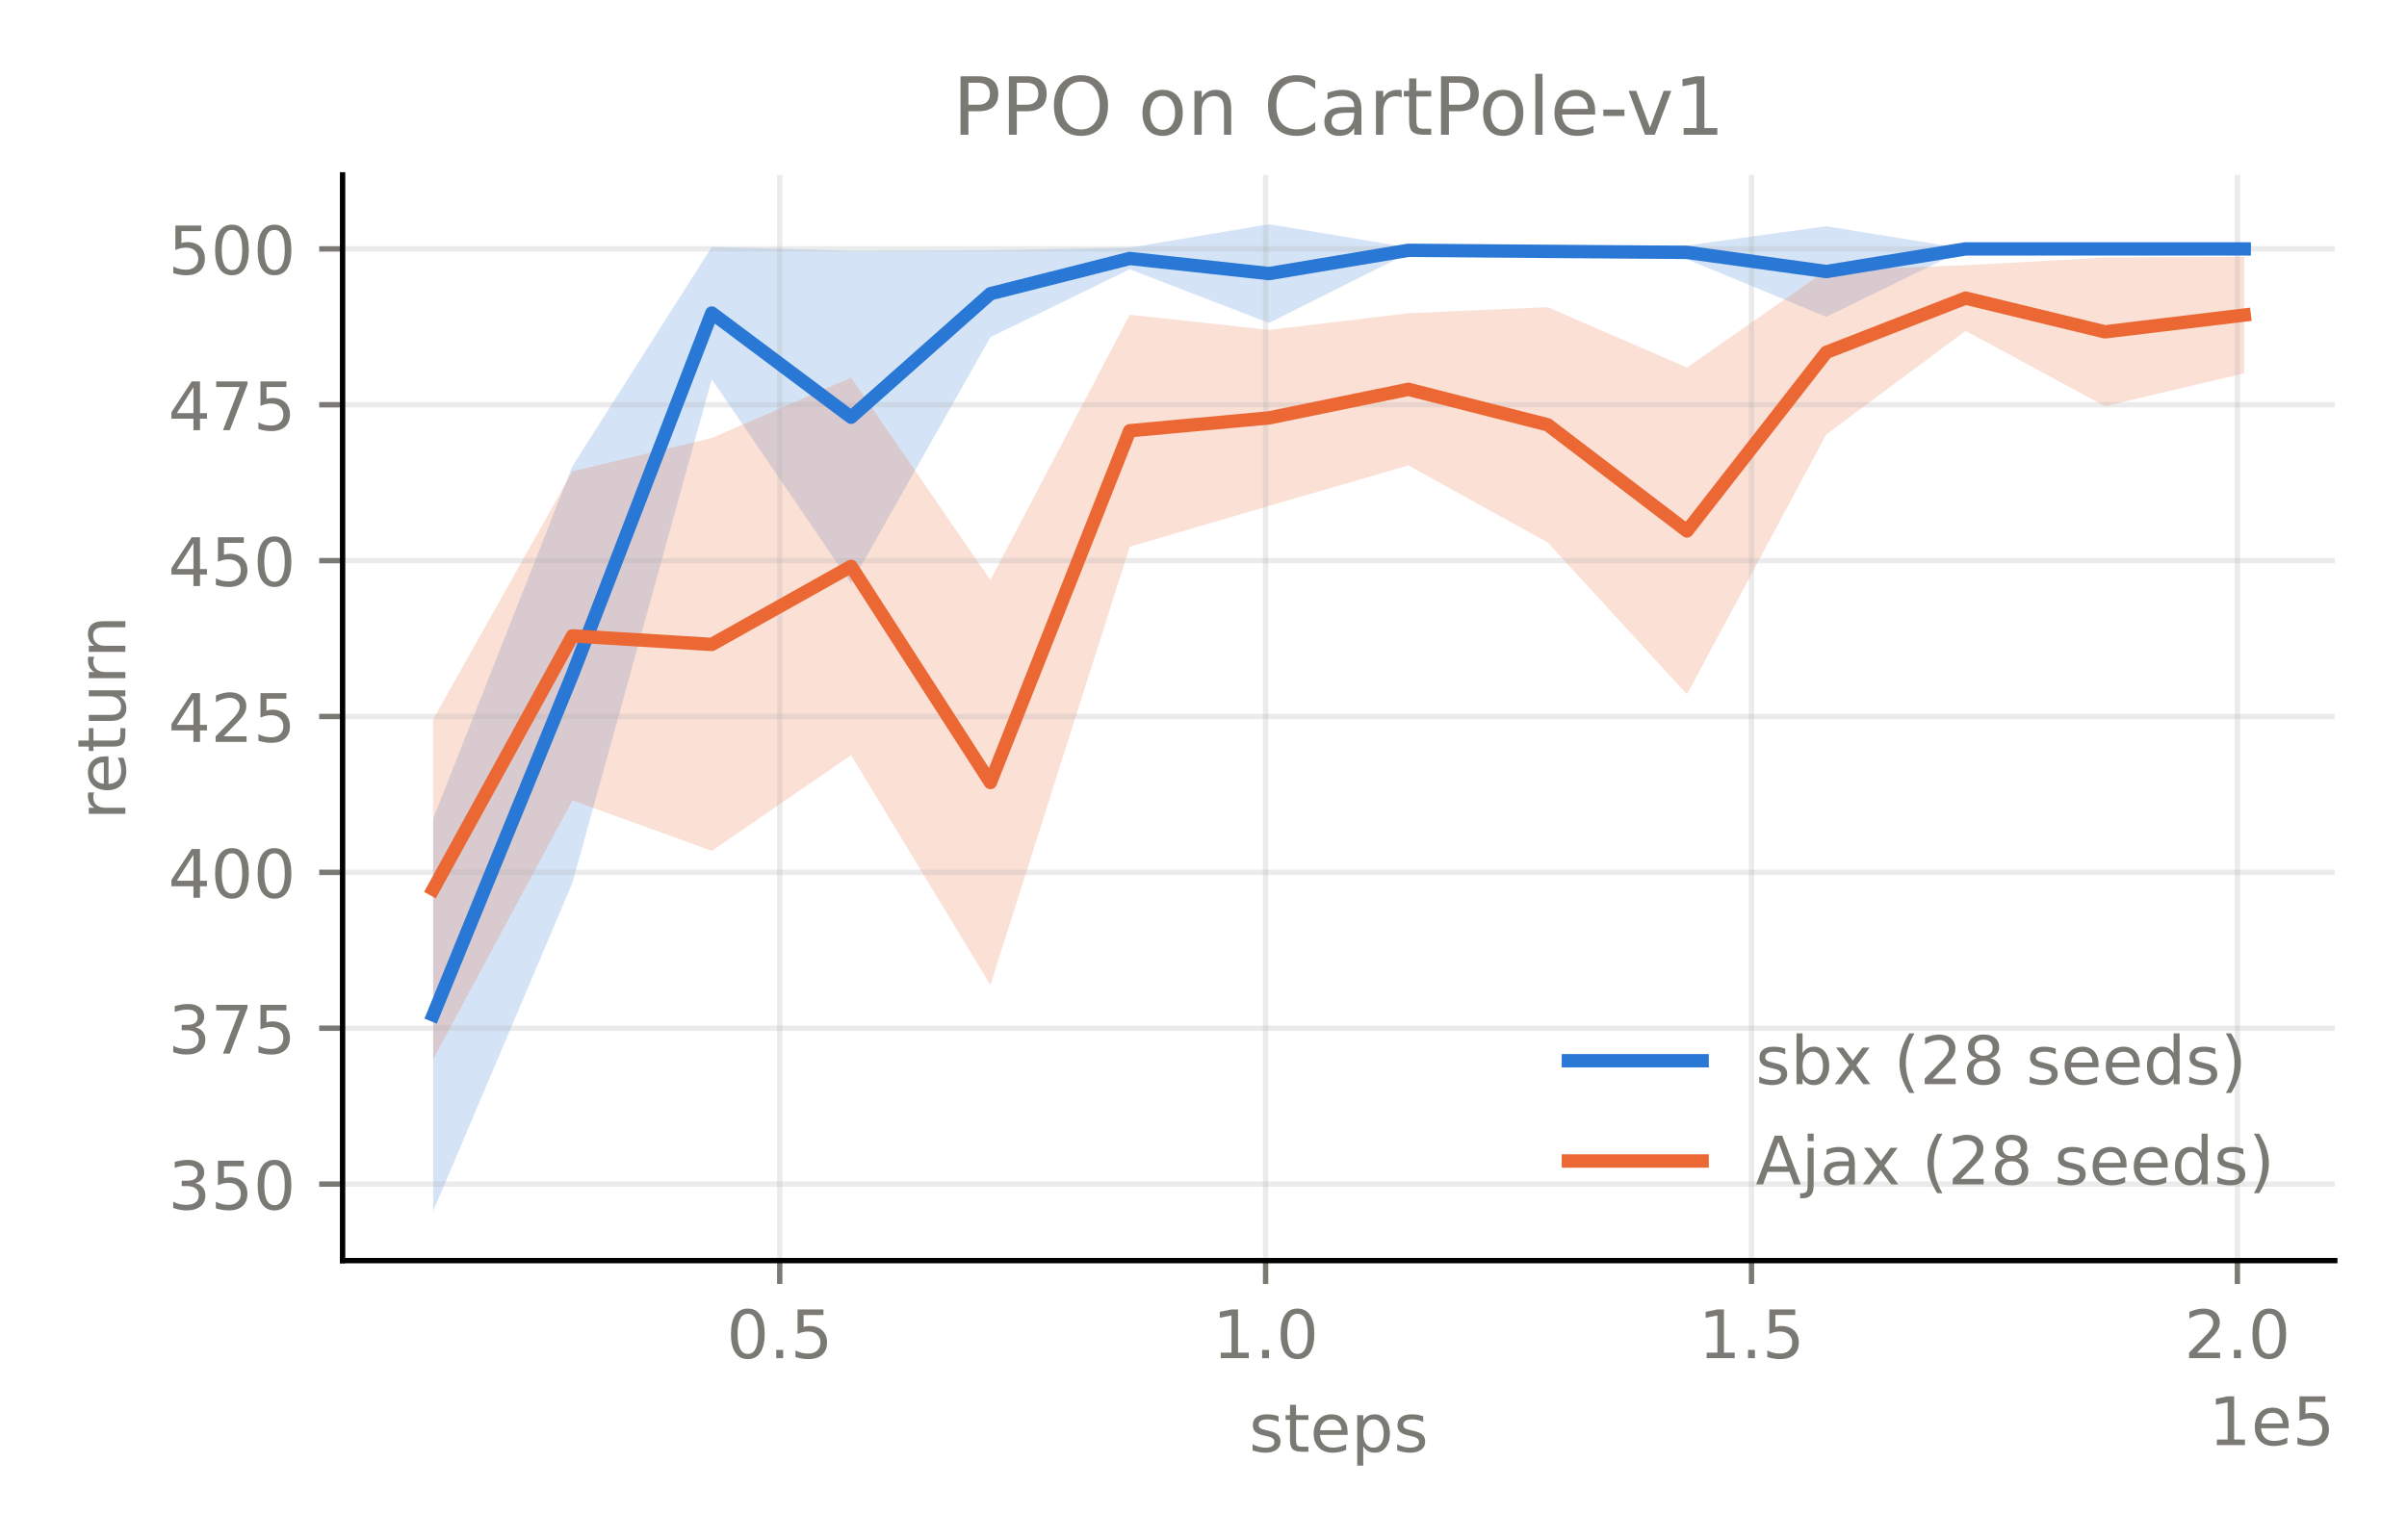
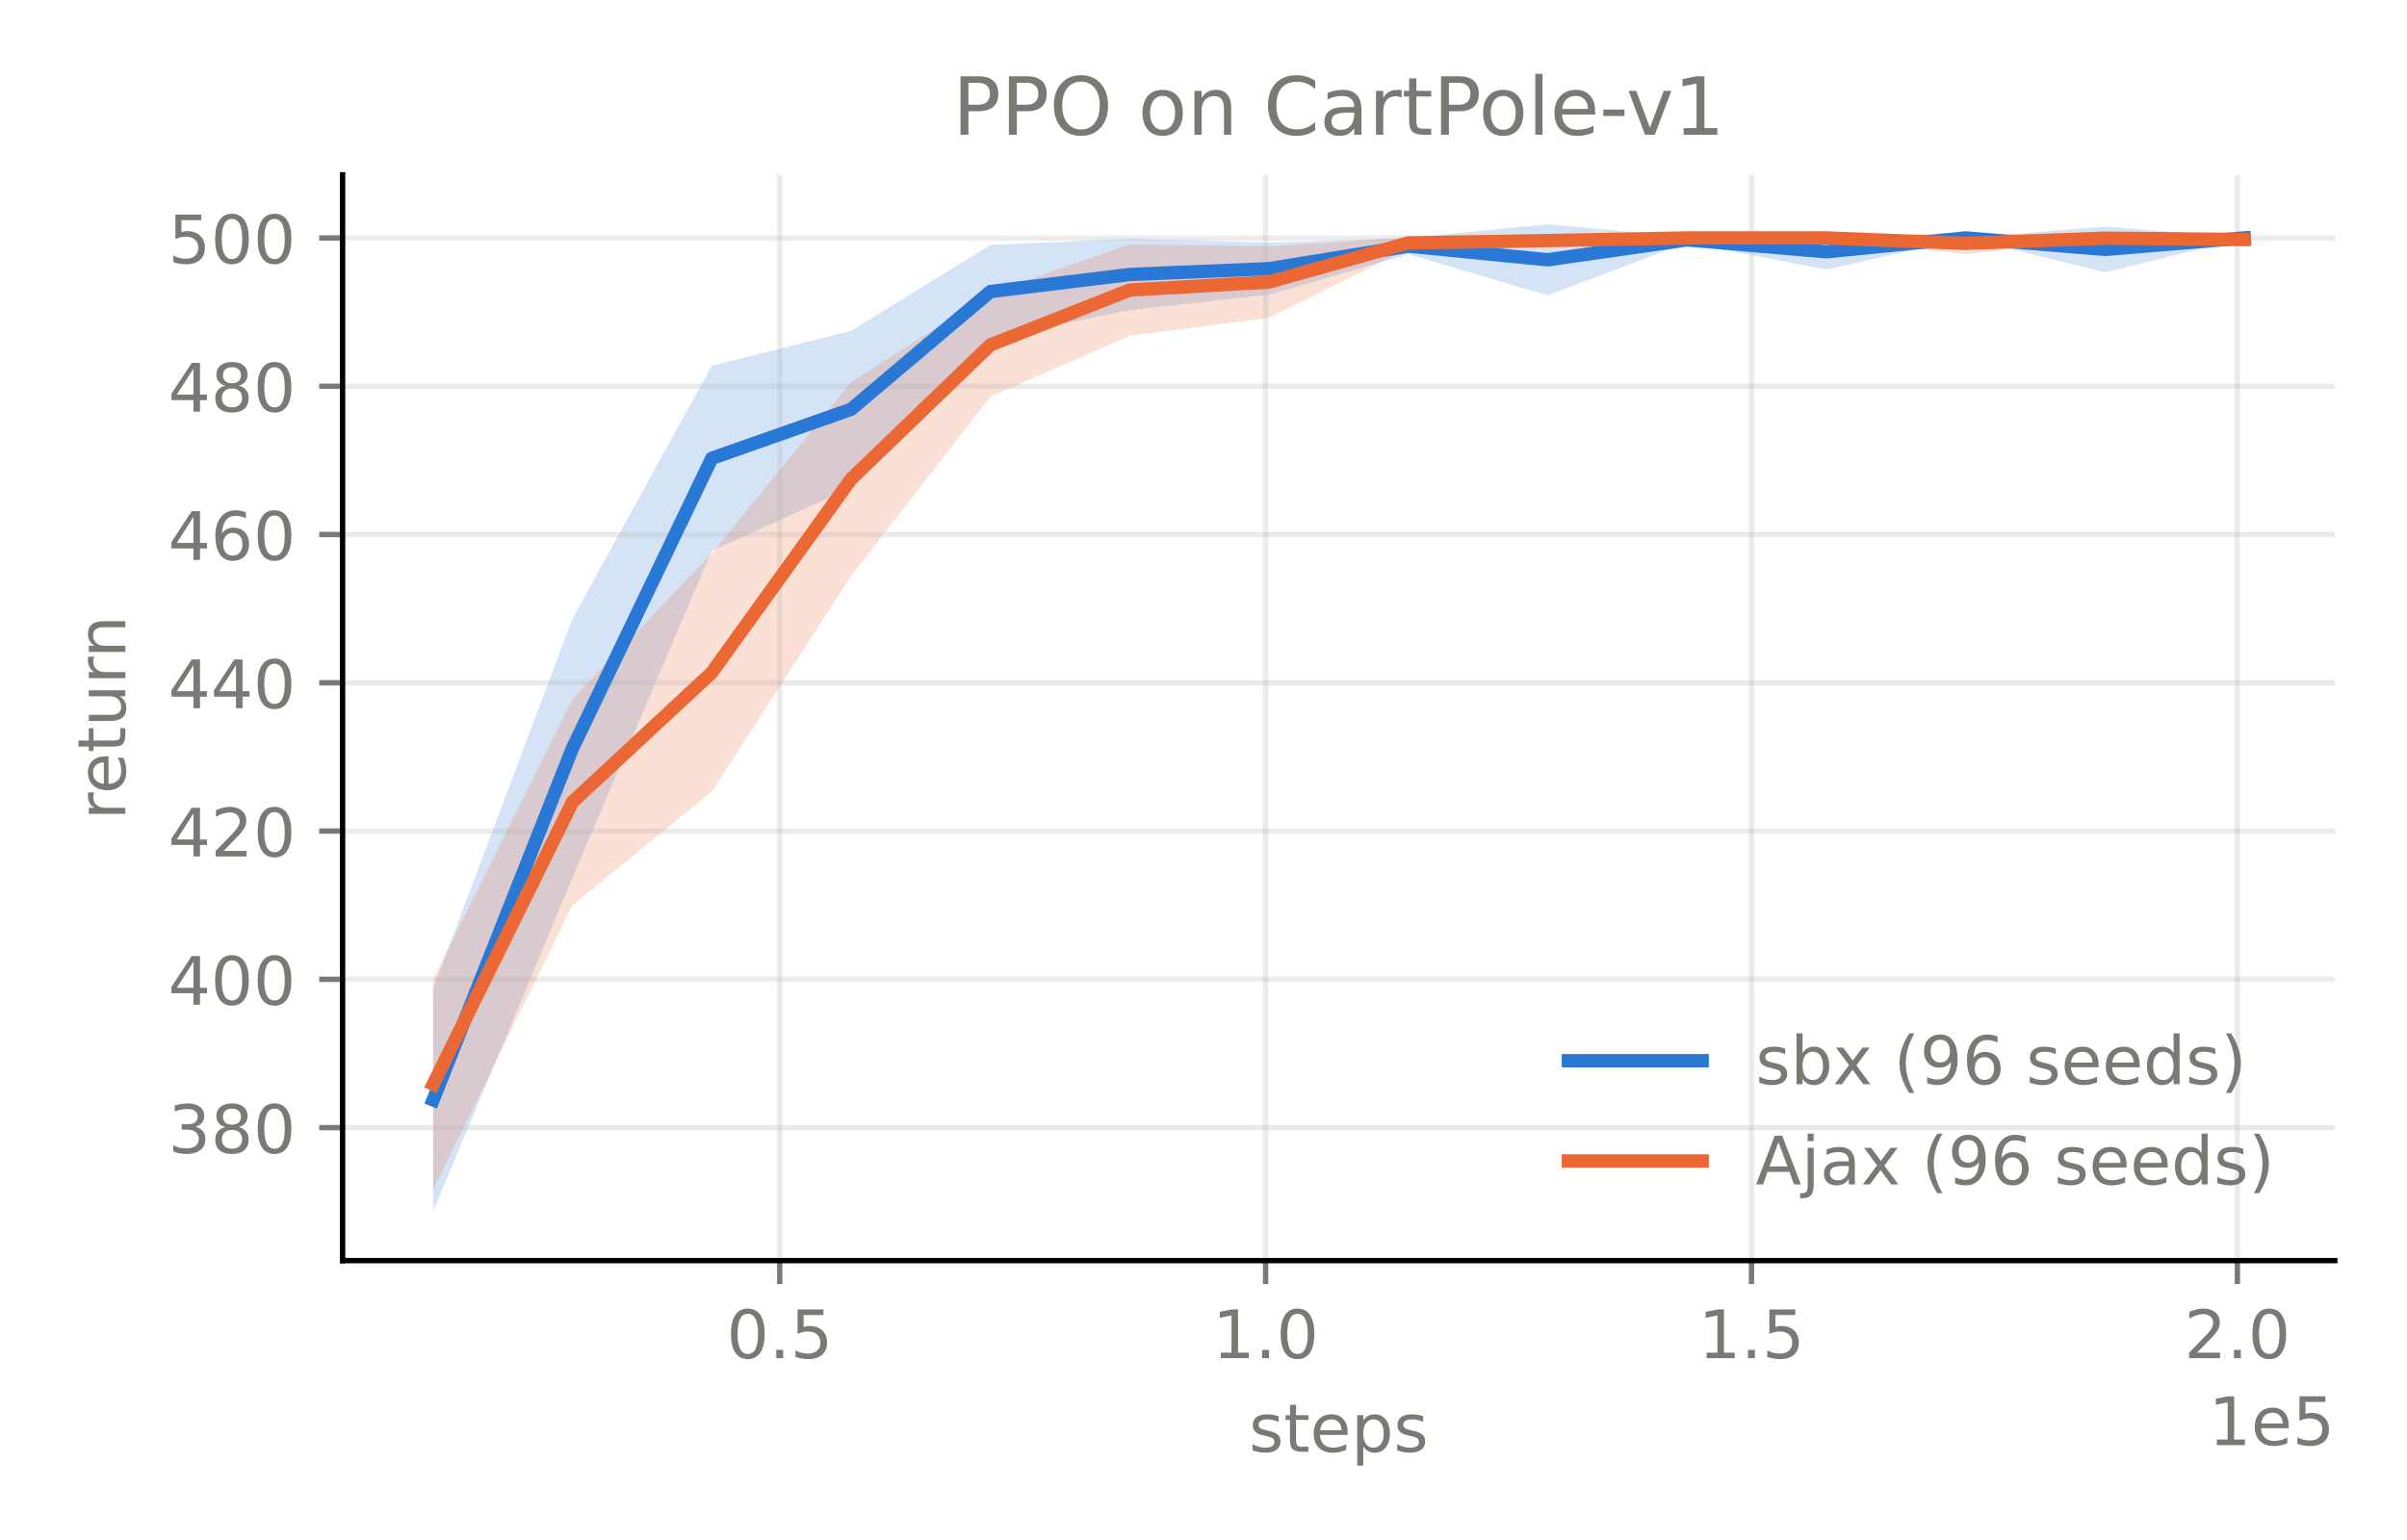
<svg xmlns="http://www.w3.org/2000/svg" xmlns:xlink="http://www.w3.org/1999/xlink" width="360pt" height="230.4pt" viewBox="0 0 360 230.4" version="1.1">
  <defs>
    <style type="text/css">*{stroke-linejoin: round; stroke-linecap: butt}</style>
  </defs>
  <g id="figure_1">
    <g id="patch_1">
      <path d="M 0 230.4  L 360 230.4  L 360 0  L 0 0  L 0 230.4  z " style="fill: none" />
    </g>
    <g id="axes_1">
      <g id="patch_2">
        <path d="M 51.24 188.6  L 349.2 188.6  L 349.2 26.16  L 51.24 26.16  L 51.24 188.6  z " style="fill: none" />
      </g>
      <g id="FillBetweenPolyCollection_1">
        <defs>
-           <path id="m92ab644b27" d="M 64.784 -107.925  L 64.784 -49.184  L 85.62 -98.333  L 106.456 -173.672  L 127.293 -143.083  L 148.129 -179.961  L 168.965 -190.108  L 189.802 -182.079  L 210.638 -192.532  L 231.475 -192.053  L 252.311 -191.613  L 273.147 -182.998  L 293.984 -193.162  L 314.82 -193.162  L 335.656 -193.162  L 335.656 -193.162  L 335.656 -193.162  L 314.82 -193.162  L 293.984 -193.162  L 273.147 -196.55  L 252.311 -193.678  L 231.475 -193.532  L 210.638 -193.372  L 189.802 -196.856  L 168.965 -193.351  L 148.129 -192.959  L 127.293 -192.88  L 106.456 -193.464  L 85.62 -160.658  L 64.784 -107.925  z " />
+           <path id="m3fef22c91c" d="M 64.784 -82.517  L 64.784 -49.184  L 85.62 -99.086  L 106.456 -147.983  L 127.293 -157.431  L 148.129 -179.814  L 168.965 -183.992  L 189.802 -186.305  L 210.638 -192.374  L 231.475 -186.212  L 252.311 -194.096  L 273.147 -190.067  L 293.984 -194.801  L 314.82 -189.657  L 335.656 -194.801  L 335.656 -194.801  L 335.656 -194.801  L 314.82 -196.515  L 293.984 -194.801  L 273.147 -195.395  L 252.311 -194.93  L 231.475 -196.856  L 210.638 -194.787  L 189.802 -194.104  L 168.965 -194.679  L 148.129 -193.754  L 127.293 -180.899  L 106.456 -175.683  L 85.62 -137.817  L 64.784 -82.517  z " />
        </defs>
-         <g clip-path="url(#p4221f0d4b2)">
-           <use xlink:href="#m92ab644b27" x="0" y="230.4" style="fill: #2a78d6; fill-opacity: 0.2" />
+         <g clip-path="url(#pe94b74319a)">
+           <use xlink:href="#m3fef22c91c" x="0" y="230.4" style="fill: #2a78d6; fill-opacity: 0.2" />
        </g>
      </g>
      <g id="FillBetweenPolyCollection_2">
        <defs>
-           <path id="m1dd180cece" d="M 64.784 -122.774  L 64.784 -71.931  L 85.62 -110.65  L 106.456 -103.104  L 127.293 -117.423  L 148.129 -83.041  L 168.965 -148.6  L 189.802 -154.715  L 210.638 -160.766  L 231.475 -149.249  L 252.311 -126.512  L 273.147 -165.415  L 293.984 -180.893  L 314.82 -169.633  L 335.656 -174.545  L 335.656 -191.984  L 335.656 -191.984  L 314.82 -191.874  L 293.984 -190.713  L 273.147 -189.955  L 252.311 -175.411  L 231.475 -184.448  L 210.638 -183.538  L 189.802 -181.041  L 168.965 -183.319  L 148.129 -143.617  L 127.293 -173.907  L 106.456 -164.868  L 85.62 -159.887  L 64.784 -122.774  z " />
+           <path id="m2185732dcc" d="M 64.784 -83.921  L 64.784 -52.445  L 85.62 -94.965  L 106.456 -111.978  L 127.293 -144.222  L 148.129 -171.056  L 168.965 -180.177  L 189.802 -182.837  L 210.638 -193.228  L 231.475 -193.829  L 252.311 -194.801  L 273.147 -194.801  L 293.984 -192.364  L 314.82 -194.7  L 335.656 -194.062  L 335.656 -195.047  L 335.656 -195.047  L 314.82 -194.834  L 293.984 -195.613  L 273.147 -194.801  L 252.311 -194.801  L 231.475 -194.98  L 210.638 -194.885  L 189.802 -193.565  L 168.965 -193.837  L 148.129 -186.547  L 127.293 -173.226  L 106.456 -147.573  L 85.62 -125.849  L 64.784 -83.921  z " />
        </defs>
-         <g clip-path="url(#p4221f0d4b2)">
-           <use xlink:href="#m1dd180cece" x="0" y="230.4" style="fill: #eb6834; fill-opacity: 0.2" />
+         <g clip-path="url(#pe94b74319a)">
+           <use xlink:href="#m2185732dcc" x="0" y="230.4" style="fill: #eb6834; fill-opacity: 0.2" />
        </g>
      </g>
      <g id="matplotlib.axis_1">
        <g id="xtick_1">
          <g id="line2d_1">
-             <path d="M 116.619 188.6  L 116.619 26.16  " clip-path="url(#p4221f0d4b2)" style="fill: none; stroke: #b0b0b0; stroke-opacity: 0.25; stroke-width: 0.8; stroke-linecap: square" />
+             <path d="M 116.619 188.6  L 116.619 26.16  " clip-path="url(#pe94b74319a)" style="fill: none; stroke: #b0b0b0; stroke-opacity: 0.25; stroke-width: 0.8; stroke-linecap: square" />
          </g>
          <g id="line2d_2">
            <defs>
-               <path id="m21d2a74773" d="M 0 0  L 0 3.5  " style="stroke: #7a7974; stroke-width: 0.8" />
-             </defs>
-             <g>
-               <use xlink:href="#m21d2a74773" x="116.619" y="188.6" style="fill: #7a7974; stroke: #7a7974; stroke-width: 0.8" />
+               <path id="mf7047e0e1f" d="M 0 0  L 0 3.5  " style="stroke: #7a7974; stroke-width: 0.8" />
+             </defs>
+             <g>
+               <use xlink:href="#mf7047e0e1f" x="116.619" y="188.6" style="fill: #7a7974; stroke: #7a7974; stroke-width: 0.8" />
            </g>
          </g>
          <g id="text_1">
            <g style="fill: #7a7974" transform="translate(108.6672 203.1977) scale(0.1 -0.1)">
              <defs>
                <path id="DejaVuSans-13" d="M 2034 4250  Q 1547 4250 1301 3770  Q 1056 3291 1056 2328  Q 1056 1369 1301 889  Q 1547 409 2034 409  Q 2525 409 2770 889  Q 3016 1369 3016 2328  Q 3016 3291 2770 3770  Q 2525 4250 2034 4250  z M 2034 4750  Q 2819 4750 3233 4129  Q 3647 3509 3647 2328  Q 3647 1150 3233 529  Q 2819 -91 2034 -91  Q 1250 -91 836 529  Q 422 1150 422 2328  Q 422 3509 836 4129  Q 1250 4750 2034 4750  z " transform="scale(0.015625)" />
                <path id="DejaVuSans-11" d="M 684 794  L 1344 794  L 1344 0  L 684 0  L 684 794  z " transform="scale(0.015625)" />
                <path id="DejaVuSans-18" d="M 691 4666  L 3169 4666  L 3169 4134  L 1269 4134  L 1269 2991  Q 1406 3038 1543 3061  Q 1681 3084 1819 3084  Q 2600 3084 3056 2656  Q 3513 2228 3513 1497  Q 3513 744 3044 326  Q 2575 -91 1722 -91  Q 1428 -91 1123 -41  Q 819 9 494 109  L 494 744  Q 775 591 1075 516  Q 1375 441 1709 441  Q 2250 441 2565 725  Q 2881 1009 2881 1497  Q 2881 1984 2565 2268  Q 2250 2553 1709 2553  Q 1456 2553 1204 2497  Q 953 2441 691 2322  L 691 4666  z " transform="scale(0.015625)" />
              </defs>
              <use xlink:href="#DejaVuSans-13" />
              <use xlink:href="#DejaVuSans-11" transform="translate(63.625 0)" />
              <use xlink:href="#DejaVuSans-18" transform="translate(95.40625 0)" />
            </g>
          </g>
        </g>
        <g id="xtick_2">
          <g id="line2d_3">
-             <path d="M 189.29 188.6  L 189.29 26.16  " clip-path="url(#p4221f0d4b2)" style="fill: none; stroke: #b0b0b0; stroke-opacity: 0.25; stroke-width: 0.8; stroke-linecap: square" />
+             <path d="M 189.29 188.6  L 189.29 26.16  " clip-path="url(#pe94b74319a)" style="fill: none; stroke: #b0b0b0; stroke-opacity: 0.25; stroke-width: 0.8; stroke-linecap: square" />
          </g>
          <g id="line2d_4">
            <g>
-               <use xlink:href="#m21d2a74773" x="189.29" y="188.6" style="fill: #7a7974; stroke: #7a7974; stroke-width: 0.8" />
+               <use xlink:href="#mf7047e0e1f" x="189.29" y="188.6" style="fill: #7a7974; stroke: #7a7974; stroke-width: 0.8" />
            </g>
          </g>
          <g id="text_2">
            <g style="fill: #7a7974" transform="translate(181.3386 203.1977) scale(0.1 -0.1)">
              <defs>
                <path id="DejaVuSans-14" d="M 794 531  L 1825 531  L 1825 4091  L 703 3866  L 703 4441  L 1819 4666  L 2450 4666  L 2450 531  L 3481 531  L 3481 0  L 794 0  L 794 531  z " transform="scale(0.015625)" />
              </defs>
              <use xlink:href="#DejaVuSans-14" />
              <use xlink:href="#DejaVuSans-11" transform="translate(63.625 0)" />
              <use xlink:href="#DejaVuSans-13" transform="translate(95.40625 0)" />
            </g>
          </g>
        </g>
        <g id="xtick_3">
          <g id="line2d_5">
-             <path d="M 261.962 188.6  L 261.962 26.16  " clip-path="url(#p4221f0d4b2)" style="fill: none; stroke: #b0b0b0; stroke-opacity: 0.25; stroke-width: 0.8; stroke-linecap: square" />
+             <path d="M 261.962 188.6  L 261.962 26.16  " clip-path="url(#pe94b74319a)" style="fill: none; stroke: #b0b0b0; stroke-opacity: 0.25; stroke-width: 0.8; stroke-linecap: square" />
          </g>
          <g id="line2d_6">
            <g>
-               <use xlink:href="#m21d2a74773" x="261.962" y="188.6" style="fill: #7a7974; stroke: #7a7974; stroke-width: 0.8" />
+               <use xlink:href="#mf7047e0e1f" x="261.962" y="188.6" style="fill: #7a7974; stroke: #7a7974; stroke-width: 0.8" />
            </g>
          </g>
          <g id="text_3">
            <g style="fill: #7a7974" transform="translate(254.0101 203.1977) scale(0.1 -0.1)">
              <use xlink:href="#DejaVuSans-14" />
              <use xlink:href="#DejaVuSans-11" transform="translate(63.625 0)" />
              <use xlink:href="#DejaVuSans-18" transform="translate(95.40625 0)" />
            </g>
          </g>
        </g>
        <g id="xtick_4">
          <g id="line2d_7">
-             <path d="M 334.633 188.6  L 334.633 26.16  " clip-path="url(#p4221f0d4b2)" style="fill: none; stroke: #b0b0b0; stroke-opacity: 0.25; stroke-width: 0.8; stroke-linecap: square" />
+             <path d="M 334.633 188.6  L 334.633 26.16  " clip-path="url(#pe94b74319a)" style="fill: none; stroke: #b0b0b0; stroke-opacity: 0.25; stroke-width: 0.8; stroke-linecap: square" />
          </g>
          <g id="line2d_8">
            <g>
-               <use xlink:href="#m21d2a74773" x="334.633" y="188.6" style="fill: #7a7974; stroke: #7a7974; stroke-width: 0.8" />
+               <use xlink:href="#mf7047e0e1f" x="334.633" y="188.6" style="fill: #7a7974; stroke: #7a7974; stroke-width: 0.8" />
            </g>
          </g>
          <g id="text_4">
            <g style="fill: #7a7974" transform="translate(326.6816 203.1977) scale(0.1 -0.1)">
              <defs>
                <path id="DejaVuSans-15" d="M 1228 531  L 3431 531  L 3431 0  L 469 0  L 469 531  Q 828 903 1448 1529  Q 2069 2156 2228 2338  Q 2531 2678 2651 2914  Q 2772 3150 2772 3378  Q 2772 3750 2511 3984  Q 2250 4219 1831 4219  Q 1534 4219 1204 4116  Q 875 4013 500 3803  L 500 4441  Q 881 4594 1212 4672  Q 1544 4750 1819 4750  Q 2544 4750 2975 4387  Q 3406 4025 3406 3419  Q 3406 3131 3298 2873  Q 3191 2616 2906 2266  Q 2828 2175 2409 1742  Q 1991 1309 1228 531  z " transform="scale(0.015625)" />
              </defs>
              <use xlink:href="#DejaVuSans-15" />
              <use xlink:href="#DejaVuSans-11" transform="translate(63.625 0)" />
              <use xlink:href="#DejaVuSans-13" transform="translate(95.40625 0)" />
            </g>
          </g>
        </g>
        <g id="text_5">
          <g style="fill: #7a7974" transform="translate(186.7997 217.1977) scale(0.1 -0.1)">
            <defs>
              <path id="DejaVuSans-56" d="M 2834 3397  L 2834 2853  Q 2591 2978 2328 3040  Q 2066 3103 1784 3103  Q 1356 3103 1142 2972  Q 928 2841 928 2578  Q 928 2378 1081 2264  Q 1234 2150 1697 2047  L 1894 2003  Q 2506 1872 2764 1633  Q 3022 1394 3022 966  Q 3022 478 2636 193  Q 2250 -91 1575 -91  Q 1294 -91 989 -36  Q 684 19 347 128  L 347 722  Q 666 556 975 473  Q 1284 391 1588 391  Q 1994 391 2212 530  Q 2431 669 2431 922  Q 2431 1156 2273 1281  Q 2116 1406 1581 1522  L 1381 1569  Q 847 1681 609 1914  Q 372 2147 372 2553  Q 372 3047 722 3315  Q 1072 3584 1716 3584  Q 2034 3584 2315 3537  Q 2597 3491 2834 3397  z " transform="scale(0.015625)" />
              <path id="DejaVuSans-57" d="M 1172 4494  L 1172 3500  L 2356 3500  L 2356 3053  L 1172 3053  L 1172 1153  Q 1172 725 1289 603  Q 1406 481 1766 481  L 2356 481  L 2356 0  L 1766 0  Q 1100 0 847 248  Q 594 497 594 1153  L 594 3053  L 172 3053  L 172 3500  L 594 3500  L 594 4494  L 1172 4494  z " transform="scale(0.015625)" />
              <path id="DejaVuSans-48" d="M 3597 1894  L 3597 1613  L 953 1613  Q 991 1019 1311 708  Q 1631 397 2203 397  Q 2534 397 2845 478  Q 3156 559 3463 722  L 3463 178  Q 3153 47 2828 -22  Q 2503 -91 2169 -91  Q 1331 -91 842 396  Q 353 884 353 1716  Q 353 2575 817 3079  Q 1281 3584 2069 3584  Q 2775 3584 3186 3129  Q 3597 2675 3597 1894  z M 3022 2063  Q 3016 2534 2758 2815  Q 2500 3097 2075 3097  Q 1594 3097 1305 2825  Q 1016 2553 972 2059  L 3022 2063  z " transform="scale(0.015625)" />
              <path id="DejaVuSans-53" d="M 1159 525  L 1159 -1331  L 581 -1331  L 581 3500  L 1159 3500  L 1159 2969  Q 1341 3281 1617 3432  Q 1894 3584 2278 3584  Q 2916 3584 3314 3078  Q 3713 2572 3713 1747  Q 3713 922 3314 415  Q 2916 -91 2278 -91  Q 1894 -91 1617 61  Q 1341 213 1159 525  z M 3116 1747  Q 3116 2381 2855 2742  Q 2594 3103 2138 3103  Q 1681 3103 1420 2742  Q 1159 2381 1159 1747  Q 1159 1113 1420 752  Q 1681 391 2138 391  Q 2594 391 2855 752  Q 3116 1113 3116 1747  z " transform="scale(0.015625)" />
            </defs>
            <use xlink:href="#DejaVuSans-56" />
            <use xlink:href="#DejaVuSans-57" transform="translate(52.09375 0)" />
            <use xlink:href="#DejaVuSans-48" transform="translate(91.29688 0)" />
            <use xlink:href="#DejaVuSans-53" transform="translate(152.8281 0)" />
            <use xlink:href="#DejaVuSans-56" transform="translate(216.3125 0)" />
          </g>
        </g>
        <g id="text_6">
          <g style="fill: #7a7974" transform="translate(330.3219 216.1977) scale(0.1 -0.1)">
            <use xlink:href="#DejaVuSans-14" />
            <use xlink:href="#DejaVuSans-48" transform="translate(63.625 0)" />
            <use xlink:href="#DejaVuSans-18" transform="translate(125.1562 0)" />
          </g>
        </g>
      </g>
      <g id="matplotlib.axis_2">
        <g id="ytick_1">
          <g id="line2d_9">
-             <path d="M 51.24 177.15  L 349.2 177.15  " clip-path="url(#p4221f0d4b2)" style="fill: none; stroke: #b0b0b0; stroke-opacity: 0.25; stroke-width: 0.8; stroke-linecap: square" />
+             <path d="M 51.24 168.705  L 349.2 168.705  " clip-path="url(#pe94b74319a)" style="fill: none; stroke: #b0b0b0; stroke-opacity: 0.25; stroke-width: 0.8; stroke-linecap: square" />
          </g>
          <g id="line2d_10">
            <defs>
-               <path id="macc76a7f90" d="M 0 0  L -3.5 0  " style="stroke: #7a7974; stroke-width: 0.8" />
-             </defs>
-             <g>
-               <use xlink:href="#macc76a7f90" x="51.24" y="177.15" style="fill: #7a7974; stroke: #7a7974; stroke-width: 0.8" />
+               <path id="m64e886c7a4" d="M 0 0  L -3.5 0  " style="stroke: #7a7974; stroke-width: 0.8" />
+             </defs>
+             <g>
+               <use xlink:href="#m64e886c7a4" x="51.24" y="168.705" style="fill: #7a7974; stroke: #7a7974; stroke-width: 0.8" />
            </g>
          </g>
          <g id="text_7">
-             <g style="fill: #7a7974" transform="translate(25.1525 180.9486) scale(0.1 -0.1)">
+             <g style="fill: #7a7974" transform="translate(25.1525 172.5034) scale(0.1 -0.1)">
              <defs>
                <path id="DejaVuSans-16" d="M 2597 2516  Q 3050 2419 3304 2112  Q 3559 1806 3559 1356  Q 3559 666 3084 287  Q 2609 -91 1734 -91  Q 1441 -91 1130 -33  Q 819 25 488 141  L 488 750  Q 750 597 1062 519  Q 1375 441 1716 441  Q 2309 441 2620 675  Q 2931 909 2931 1356  Q 2931 1769 2642 2001  Q 2353 2234 1838 2234  L 1294 2234  L 1294 2753  L 1863 2753  Q 2328 2753 2575 2939  Q 2822 3125 2822 3475  Q 2822 3834 2567 4026  Q 2313 4219 1838 4219  Q 1578 4219 1281 4162  Q 984 4106 628 3988  L 628 4550  Q 988 4650 1302 4700  Q 1616 4750 1894 4750  Q 2613 4750 3031 4423  Q 3450 4097 3450 3541  Q 3450 3153 3228 2886  Q 3006 2619 2597 2516  z " transform="scale(0.015625)" />
+                 <path id="DejaVuSans-1b" d="M 2034 2216  Q 1584 2216 1326 1975  Q 1069 1734 1069 1313  Q 1069 891 1326 650  Q 1584 409 2034 409  Q 2484 409 2743 651  Q 3003 894 3003 1313  Q 3003 1734 2745 1975  Q 2488 2216 2034 2216  z M 1403 2484  Q 997 2584 770 2862  Q 544 3141 544 3541  Q 544 4100 942 4425  Q 1341 4750 2034 4750  Q 2731 4750 3128 4425  Q 3525 4100 3525 3541  Q 3525 3141 3298 2862  Q 3072 2584 2669 2484  Q 3125 2378 3379 2068  Q 3634 1759 3634 1313  Q 3634 634 3220 271  Q 2806 -91 2034 -91  Q 1263 -91 848 271  Q 434 634 434 1313  Q 434 1759 690 2068  Q 947 2378 1403 2484  z M 1172 3481  Q 1172 3119 1398 2916  Q 1625 2713 2034 2713  Q 2441 2713 2670 2916  Q 2900 3119 2900 3481  Q 2900 3844 2670 4047  Q 2441 4250 2034 4250  Q 1625 4250 1398 4047  Q 1172 3844 1172 3481  z " transform="scale(0.015625)" />
              </defs>
              <use xlink:href="#DejaVuSans-16" />
-               <use xlink:href="#DejaVuSans-18" transform="translate(63.625 0)" />
+               <use xlink:href="#DejaVuSans-1b" transform="translate(63.625 0)" />
              <use xlink:href="#DejaVuSans-13" transform="translate(127.25 0)" />
            </g>
          </g>
        </g>
        <g id="ytick_2">
          <g id="line2d_11">
-             <path d="M 51.24 153.831  L 349.2 153.831  " clip-path="url(#p4221f0d4b2)" style="fill: none; stroke: #b0b0b0; stroke-opacity: 0.25; stroke-width: 0.8; stroke-linecap: square" />
+             <path d="M 51.24 146.52  L 349.2 146.52  " clip-path="url(#pe94b74319a)" style="fill: none; stroke: #b0b0b0; stroke-opacity: 0.25; stroke-width: 0.8; stroke-linecap: square" />
          </g>
          <g id="line2d_12">
            <g>
-               <use xlink:href="#macc76a7f90" x="51.24" y="153.831" style="fill: #7a7974; stroke: #7a7974; stroke-width: 0.8" />
+               <use xlink:href="#m64e886c7a4" x="51.24" y="146.52" style="fill: #7a7974; stroke: #7a7974; stroke-width: 0.8" />
            </g>
          </g>
          <g id="text_8">
-             <g style="fill: #7a7974" transform="translate(25.1525 157.63) scale(0.1 -0.1)">
-               <defs>
-                 <path id="DejaVuSans-1a" d="M 525 4666  L 3525 4666  L 3525 4397  L 1831 0  L 1172 0  L 2766 4134  L 525 4134  L 525 4666  z " transform="scale(0.015625)" />
-               </defs>
-               <use xlink:href="#DejaVuSans-16" />
-               <use xlink:href="#DejaVuSans-1a" transform="translate(63.625 0)" />
-               <use xlink:href="#DejaVuSans-18" transform="translate(127.25 0)" />
+             <g style="fill: #7a7974" transform="translate(25.1525 150.3192) scale(0.1 -0.1)">
+               <defs>
+                 <path id="DejaVuSans-17" d="M 2419 4116  L 825 1625  L 2419 1625  L 2419 4116  z M 2253 4666  L 3047 4666  L 3047 1625  L 3713 1625  L 3713 1100  L 3047 1100  L 3047 0  L 2419 0  L 2419 1100  L 313 1100  L 313 1709  L 2253 4666  z " transform="scale(0.015625)" />
+               </defs>
+               <use xlink:href="#DejaVuSans-17" />
+               <use xlink:href="#DejaVuSans-13" transform="translate(63.625 0)" />
+               <use xlink:href="#DejaVuSans-13" transform="translate(127.25 0)" />
            </g>
          </g>
        </g>
        <g id="ytick_3">
          <g id="line2d_13">
-             <path d="M 51.24 130.513  L 349.2 130.513  " clip-path="url(#p4221f0d4b2)" style="fill: none; stroke: #b0b0b0; stroke-opacity: 0.25; stroke-width: 0.8; stroke-linecap: square" />
+             <path d="M 51.24 124.336  L 349.2 124.336  " clip-path="url(#pe94b74319a)" style="fill: none; stroke: #b0b0b0; stroke-opacity: 0.25; stroke-width: 0.8; stroke-linecap: square" />
          </g>
          <g id="line2d_14">
            <g>
-               <use xlink:href="#macc76a7f90" x="51.24" y="130.513" style="fill: #7a7974; stroke: #7a7974; stroke-width: 0.8" />
+               <use xlink:href="#m64e886c7a4" x="51.24" y="124.336" style="fill: #7a7974; stroke: #7a7974; stroke-width: 0.8" />
            </g>
          </g>
          <g id="text_9">
-             <g style="fill: #7a7974" transform="translate(25.1525 134.3113) scale(0.1 -0.1)">
-               <defs>
-                 <path id="DejaVuSans-17" d="M 2419 4116  L 825 1625  L 2419 1625  L 2419 4116  z M 2253 4666  L 3047 4666  L 3047 1625  L 3713 1625  L 3713 1100  L 3047 1100  L 3047 0  L 2419 0  L 2419 1100  L 313 1100  L 313 1709  L 2253 4666  z " transform="scale(0.015625)" />
-               </defs>
-               <use xlink:href="#DejaVuSans-17" />
-               <use xlink:href="#DejaVuSans-13" transform="translate(63.625 0)" />
+             <g style="fill: #7a7974" transform="translate(25.1525 128.135) scale(0.1 -0.1)">
+               <use xlink:href="#DejaVuSans-17" />
+               <use xlink:href="#DejaVuSans-15" transform="translate(63.625 0)" />
              <use xlink:href="#DejaVuSans-13" transform="translate(127.25 0)" />
            </g>
          </g>
        </g>
        <g id="ytick_4">
          <g id="line2d_15">
-             <path d="M 51.24 107.194  L 349.2 107.194  " clip-path="url(#p4221f0d4b2)" style="fill: none; stroke: #b0b0b0; stroke-opacity: 0.25; stroke-width: 0.8; stroke-linecap: square" />
+             <path d="M 51.24 102.152  L 349.2 102.152  " clip-path="url(#pe94b74319a)" style="fill: none; stroke: #b0b0b0; stroke-opacity: 0.25; stroke-width: 0.8; stroke-linecap: square" />
          </g>
          <g id="line2d_16">
            <g>
-               <use xlink:href="#macc76a7f90" x="51.24" y="107.194" style="fill: #7a7974; stroke: #7a7974; stroke-width: 0.8" />
+               <use xlink:href="#m64e886c7a4" x="51.24" y="102.152" style="fill: #7a7974; stroke: #7a7974; stroke-width: 0.8" />
            </g>
          </g>
          <g id="text_10">
-             <g style="fill: #7a7974" transform="translate(25.1525 110.9927) scale(0.1 -0.1)">
-               <use xlink:href="#DejaVuSans-17" />
-               <use xlink:href="#DejaVuSans-15" transform="translate(63.625 0)" />
-               <use xlink:href="#DejaVuSans-18" transform="translate(127.25 0)" />
+             <g style="fill: #7a7974" transform="translate(25.1525 105.9508) scale(0.1 -0.1)">
+               <use xlink:href="#DejaVuSans-17" />
+               <use xlink:href="#DejaVuSans-17" transform="translate(63.625 0)" />
+               <use xlink:href="#DejaVuSans-13" transform="translate(127.25 0)" />
            </g>
          </g>
        </g>
        <g id="ytick_5">
          <g id="line2d_17">
-             <path d="M 51.24 83.875  L 349.2 83.875  " clip-path="url(#p4221f0d4b2)" style="fill: none; stroke: #b0b0b0; stroke-opacity: 0.25; stroke-width: 0.8; stroke-linecap: square" />
+             <path d="M 51.24 79.968  L 349.2 79.968  " clip-path="url(#pe94b74319a)" style="fill: none; stroke: #b0b0b0; stroke-opacity: 0.25; stroke-width: 0.8; stroke-linecap: square" />
          </g>
          <g id="line2d_18">
            <g>
-               <use xlink:href="#macc76a7f90" x="51.24" y="83.875" style="fill: #7a7974; stroke: #7a7974; stroke-width: 0.8" />
+               <use xlink:href="#m64e886c7a4" x="51.24" y="79.968" style="fill: #7a7974; stroke: #7a7974; stroke-width: 0.8" />
            </g>
          </g>
          <g id="text_11">
-             <g style="fill: #7a7974" transform="translate(25.1525 87.67407) scale(0.1 -0.1)">
-               <use xlink:href="#DejaVuSans-17" />
-               <use xlink:href="#DejaVuSans-18" transform="translate(63.625 0)" />
+             <g style="fill: #7a7974" transform="translate(25.1525 83.76661) scale(0.1 -0.1)">
+               <defs>
+                 <path id="DejaVuSans-19" d="M 2113 2584  Q 1688 2584 1439 2293  Q 1191 2003 1191 1497  Q 1191 994 1439 701  Q 1688 409 2113 409  Q 2538 409 2786 701  Q 3034 994 3034 1497  Q 3034 2003 2786 2293  Q 2538 2584 2113 2584  z M 3366 4563  L 3366 3988  Q 3128 4100 2886 4159  Q 2644 4219 2406 4219  Q 1781 4219 1451 3797  Q 1122 3375 1075 2522  Q 1259 2794 1537 2939  Q 1816 3084 2150 3084  Q 2853 3084 3261 2657  Q 3669 2231 3669 1497  Q 3669 778 3244 343  Q 2819 -91 2113 -91  Q 1303 -91 875 529  Q 447 1150 447 2328  Q 447 3434 972 4092  Q 1497 4750 2381 4750  Q 2619 4750 2861 4703  Q 3103 4656 3366 4563  z " transform="scale(0.015625)" />
+               </defs>
+               <use xlink:href="#DejaVuSans-17" />
+               <use xlink:href="#DejaVuSans-19" transform="translate(63.625 0)" />
              <use xlink:href="#DejaVuSans-13" transform="translate(127.25 0)" />
            </g>
          </g>
        </g>
        <g id="ytick_6">
          <g id="line2d_19">
-             <path d="M 51.24 60.557  L 349.2 60.557  " clip-path="url(#p4221f0d4b2)" style="fill: none; stroke: #b0b0b0; stroke-opacity: 0.25; stroke-width: 0.8; stroke-linecap: square" />
+             <path d="M 51.24 57.784  L 349.2 57.784  " clip-path="url(#pe94b74319a)" style="fill: none; stroke: #b0b0b0; stroke-opacity: 0.25; stroke-width: 0.8; stroke-linecap: square" />
          </g>
          <g id="line2d_20">
            <g>
-               <use xlink:href="#macc76a7f90" x="51.24" y="60.557" style="fill: #7a7974; stroke: #7a7974; stroke-width: 0.8" />
+               <use xlink:href="#m64e886c7a4" x="51.24" y="57.784" style="fill: #7a7974; stroke: #7a7974; stroke-width: 0.8" />
            </g>
          </g>
          <g id="text_12">
-             <g style="fill: #7a7974" transform="translate(25.1525 64.35544) scale(0.1 -0.1)">
-               <use xlink:href="#DejaVuSans-17" />
-               <use xlink:href="#DejaVuSans-1a" transform="translate(63.625 0)" />
-               <use xlink:href="#DejaVuSans-18" transform="translate(127.25 0)" />
+             <g style="fill: #7a7974" transform="translate(25.1525 61.58241) scale(0.1 -0.1)">
+               <use xlink:href="#DejaVuSans-17" />
+               <use xlink:href="#DejaVuSans-1b" transform="translate(63.625 0)" />
+               <use xlink:href="#DejaVuSans-13" transform="translate(127.25 0)" />
            </g>
          </g>
        </g>
        <g id="ytick_7">
          <g id="line2d_21">
-             <path d="M 51.24 37.238  L 349.2 37.238  " clip-path="url(#p4221f0d4b2)" style="fill: none; stroke: #b0b0b0; stroke-opacity: 0.25; stroke-width: 0.8; stroke-linecap: square" />
+             <path d="M 51.24 35.599  L 349.2 35.599  " clip-path="url(#pe94b74319a)" style="fill: none; stroke: #b0b0b0; stroke-opacity: 0.25; stroke-width: 0.8; stroke-linecap: square" />
          </g>
          <g id="line2d_22">
            <g>
-               <use xlink:href="#macc76a7f90" x="51.24" y="37.238" style="fill: #7a7974; stroke: #7a7974; stroke-width: 0.8" />
+               <use xlink:href="#m64e886c7a4" x="51.24" y="35.599" style="fill: #7a7974; stroke: #7a7974; stroke-width: 0.8" />
            </g>
          </g>
          <g id="text_13">
-             <g style="fill: #7a7974" transform="translate(25.1525 41.0368) scale(0.1 -0.1)">
+             <g style="fill: #7a7974" transform="translate(25.1525 39.3982) scale(0.1 -0.1)">
              <use xlink:href="#DejaVuSans-18" />
              <use xlink:href="#DejaVuSans-13" transform="translate(63.625 0)" />
              <use xlink:href="#DejaVuSans-13" transform="translate(127.25 0)" />
            </g>
          </g>
        </g>
        <g id="text_14">
          <g style="fill: #7a7974" transform="translate(18.75016 122.6675) rotate(-90) scale(0.1 -0.1)">
            <defs>
              <path id="DejaVuSans-55" d="M 2631 2963  Q 2534 3019 2420 3045  Q 2306 3072 2169 3072  Q 1681 3072 1420 2755  Q 1159 2438 1159 1844  L 1159 0  L 581 0  L 581 3500  L 1159 3500  L 1159 2956  Q 1341 3275 1631 3429  Q 1922 3584 2338 3584  Q 2397 3584 2469 3576  Q 2541 3569 2628 3553  L 2631 2963  z " transform="scale(0.015625)" />
              <path id="DejaVuSans-58" d="M 544 1381  L 544 3500  L 1119 3500  L 1119 1403  Q 1119 906 1312 657  Q 1506 409 1894 409  Q 2359 409 2629 706  Q 2900 1003 2900 1516  L 2900 3500  L 3475 3500  L 3475 0  L 2900 0  L 2900 538  Q 2691 219 2414 64  Q 2138 -91 1772 -91  Q 1169 -91 856 284  Q 544 659 544 1381  z M 1991 3584  L 1991 3584  z " transform="scale(0.015625)" />
              <path id="DejaVuSans-51" d="M 3513 2113  L 3513 0  L 2938 0  L 2938 2094  Q 2938 2591 2744 2837  Q 2550 3084 2163 3084  Q 1697 3084 1428 2787  Q 1159 2491 1159 1978  L 1159 0  L 581 0  L 581 3500  L 1159 3500  L 1159 2956  Q 1366 3272 1645 3428  Q 1925 3584 2291 3584  Q 2894 3584 3203 3211  Q 3513 2838 3513 2113  z " transform="scale(0.015625)" />
            </defs>
            <use xlink:href="#DejaVuSans-55" />
            <use xlink:href="#DejaVuSans-48" transform="translate(38.90625 0)" />
            <use xlink:href="#DejaVuSans-57" transform="translate(100.4375 0)" />
            <use xlink:href="#DejaVuSans-58" transform="translate(139.6406 0)" />
            <use xlink:href="#DejaVuSans-55" transform="translate(203.0156 0)" />
            <use xlink:href="#DejaVuSans-51" transform="translate(242.375 0)" />
          </g>
        </g>
      </g>
      <g id="line2d_23">
-         <path d="M 64.784 151.846  L 85.62 100.905  L 106.456 46.832  L 127.293 62.419  L 148.129 43.94  L 168.965 38.67  L 189.802 40.932  L 210.638 37.448  L 231.475 37.608  L 252.311 37.754  L 273.147 40.626  L 293.984 37.238  L 314.82 37.238  L 335.656 37.238  " clip-path="url(#p4221f0d4b2)" style="fill: none; stroke: #2a78d6; stroke-width: 2; stroke-linecap: square" />
+         <path d="M 64.784 164.55  L 85.62 111.949  L 106.456 68.567  L 127.293 61.235  L 148.129 43.616  L 168.965 41.065  L 189.802 40.196  L 210.638 36.82  L 231.475 38.866  L 252.311 35.887  L 273.147 37.669  L 293.984 35.599  L 314.82 37.314  L 335.656 35.599  " clip-path="url(#pe94b74319a)" style="fill: none; stroke: #2a78d6; stroke-width: 2; stroke-linecap: square" />
      </g>
      <g id="line2d_24">
-         <path d="M 64.784 133.048  L 85.62 95.131  L 106.456 96.414  L 127.293 84.735  L 148.129 117.071  L 168.965 64.441  L 189.802 62.522  L 210.638 58.248  L 231.475 63.551  L 252.311 79.438  L 273.147 52.715  L 293.984 44.597  L 314.82 49.647  L 335.656 47.135  " clip-path="url(#p4221f0d4b2)" style="fill: none; stroke: #eb6834; stroke-width: 2; stroke-linecap: square" />
+         <path d="M 64.784 162.217  L 85.62 119.993  L 106.456 100.625  L 127.293 71.676  L 148.129 51.599  L 168.965 43.393  L 189.802 42.199  L 210.638 36.343  L 231.475 35.996  L 252.311 35.599  L 273.147 35.599  L 293.984 36.412  L 314.82 35.633  L 335.656 35.845  " clip-path="url(#pe94b74319a)" style="fill: none; stroke: #eb6834; stroke-width: 2; stroke-linecap: square" />
      </g>
      <g id="patch_3">
        <path d="M 51.24 188.6  L 51.24 26.16  " style="fill: none; stroke: #000000; stroke-width: 0.8; stroke-linejoin: miter; stroke-linecap: square" />
      </g>
      <g id="patch_4">
        <path d="M 51.24 188.6  L 349.2 188.6  " style="fill: none; stroke: #000000; stroke-width: 0.8; stroke-linejoin: miter; stroke-linecap: square" />
      </g>
      <g id="text_15">
        <g style="fill: #7a7974" transform="translate(142.4822 20.16) scale(0.12 -0.12)">
          <defs>
            <path id="DejaVuSans-33" d="M 1259 4147  L 1259 2394  L 2053 2394  Q 2494 2394 2734 2622  Q 2975 2850 2975 3272  Q 2975 3691 2734 3919  Q 2494 4147 2053 4147  L 1259 4147  z M 628 4666  L 2053 4666  Q 2838 4666 3239 4311  Q 3641 3956 3641 3272  Q 3641 2581 3239 2228  Q 2838 1875 2053 1875  L 1259 1875  L 1259 0  L 628 0  L 628 4666  z " transform="scale(0.015625)" />
            <path id="DejaVuSans-32" d="M 2522 4238  Q 1834 4238 1429 3725  Q 1025 3213 1025 2328  Q 1025 1447 1429 934  Q 1834 422 2522 422  Q 3209 422 3611 934  Q 4013 1447 4013 2328  Q 4013 3213 3611 3725  Q 3209 4238 2522 4238  z M 2522 4750  Q 3503 4750 4090 4092  Q 4678 3434 4678 2328  Q 4678 1225 4090 567  Q 3503 -91 2522 -91  Q 1538 -91 948 565  Q 359 1222 359 2328  Q 359 3434 948 4092  Q 1538 4750 2522 4750  z " transform="scale(0.015625)" />
            <path id="DejaVuSans-3" transform="scale(0.015625)" />
            <path id="DejaVuSans-52" d="M 1959 3097  Q 1497 3097 1228 2736  Q 959 2375 959 1747  Q 959 1119 1226 758  Q 1494 397 1959 397  Q 2419 397 2687 759  Q 2956 1122 2956 1747  Q 2956 2369 2687 2733  Q 2419 3097 1959 3097  z M 1959 3584  Q 2709 3584 3137 3096  Q 3566 2609 3566 1747  Q 3566 888 3137 398  Q 2709 -91 1959 -91  Q 1206 -91 779 398  Q 353 888 353 1747  Q 353 2609 779 3096  Q 1206 3584 1959 3584  z " transform="scale(0.015625)" />
            <path id="DejaVuSans-26" d="M 4122 4306  L 4122 3641  Q 3803 3938 3442 4084  Q 3081 4231 2675 4231  Q 1875 4231 1450 3742  Q 1025 3253 1025 2328  Q 1025 1406 1450 917  Q 1875 428 2675 428  Q 3081 428 3442 575  Q 3803 722 4122 1019  L 4122 359  Q 3791 134 3420 21  Q 3050 -91 2638 -91  Q 1578 -91 968 557  Q 359 1206 359 2328  Q 359 3453 968 4101  Q 1578 4750 2638 4750  Q 3056 4750 3426 4639  Q 3797 4528 4122 4306  z " transform="scale(0.015625)" />
            <path id="DejaVuSans-44" d="M 2194 1759  Q 1497 1759 1228 1600  Q 959 1441 959 1056  Q 959 750 1161 570  Q 1363 391 1709 391  Q 2188 391 2477 730  Q 2766 1069 2766 1631  L 2766 1759  L 2194 1759  z M 3341 1997  L 3341 0  L 2766 0  L 2766 531  Q 2569 213 2275 61  Q 1981 -91 1556 -91  Q 1019 -91 701 211  Q 384 513 384 1019  Q 384 1609 779 1909  Q 1175 2209 1959 2209  L 2766 2209  L 2766 2266  Q 2766 2663 2505 2880  Q 2244 3097 1772 3097  Q 1472 3097 1187 3025  Q 903 2953 641 2809  L 641 3341  Q 956 3463 1253 3523  Q 1550 3584 1831 3584  Q 2591 3584 2966 3190  Q 3341 2797 3341 1997  z " transform="scale(0.015625)" />
            <path id="DejaVuSans-4f" d="M 603 4863  L 1178 4863  L 1178 0  L 603 0  L 603 4863  z " transform="scale(0.015625)" />
            <path id="DejaVuSans-10" d="M 313 2009  L 1997 2009  L 1997 1497  L 313 1497  L 313 2009  z " transform="scale(0.015625)" />
            <path id="DejaVuSans-59" d="M 191 3500  L 800 3500  L 1894 563  L 2988 3500  L 3597 3500  L 2284 0  L 1503 0  L 191 3500  z " transform="scale(0.015625)" />
          </defs>
          <use xlink:href="#DejaVuSans-33" />
          <use xlink:href="#DejaVuSans-33" transform="translate(60.29688 0)" />
          <use xlink:href="#DejaVuSans-32" transform="translate(120.5938 0)" />
          <use xlink:href="#DejaVuSans-3" transform="translate(199.3125 0)" />
          <use xlink:href="#DejaVuSans-52" transform="translate(231.0938 0)" />
          <use xlink:href="#DejaVuSans-51" transform="translate(292.2812 0)" />
          <use xlink:href="#DejaVuSans-3" transform="translate(355.6562 0)" />
          <use xlink:href="#DejaVuSans-26" transform="translate(387.4375 0)" />
          <use xlink:href="#DejaVuSans-44" transform="translate(457.2656 0)" />
          <use xlink:href="#DejaVuSans-55" transform="translate(518.5469 0)" />
          <use xlink:href="#DejaVuSans-57" transform="translate(559.6562 0)" />
          <use xlink:href="#DejaVuSans-33" transform="translate(598.8594 0)" />
          <use xlink:href="#DejaVuSans-52" transform="translate(655.5938 0)" />
          <use xlink:href="#DejaVuSans-4f" transform="translate(716.7812 0)" />
          <use xlink:href="#DejaVuSans-48" transform="translate(744.5625 0)" />
          <use xlink:href="#DejaVuSans-10" transform="translate(806.0938 0)" />
          <use xlink:href="#DejaVuSans-59" transform="translate(839.4844 0)" />
          <use xlink:href="#DejaVuSans-14" transform="translate(898.6719 0)" />
        </g>
      </g>
      <g id="legend_1">
        <g id="line2d_25">
          <path d="M 234.577 158.697  L 244.577 158.697  L 254.577 158.697  " style="fill: none; stroke: #2a78d6; stroke-width: 2; stroke-linecap: square" />
        </g>
        <g id="text_16">
          <g style="fill: #7a7974" transform="translate(262.5766 162.1969) scale(0.1 -0.1)">
            <defs>
              <path id="DejaVuSans-45" d="M 3116 1747  Q 3116 2381 2855 2742  Q 2594 3103 2138 3103  Q 1681 3103 1420 2742  Q 1159 2381 1159 1747  Q 1159 1113 1420 752  Q 1681 391 2138 391  Q 2594 391 2855 752  Q 3116 1113 3116 1747  z M 1159 2969  Q 1341 3281 1617 3432  Q 1894 3584 2278 3584  Q 2916 3584 3314 3078  Q 3713 2572 3713 1747  Q 3713 922 3314 415  Q 2916 -91 2278 -91  Q 1894 -91 1617 61  Q 1341 213 1159 525  L 1159 0  L 581 0  L 581 4863  L 1159 4863  L 1159 2969  z " transform="scale(0.015625)" />
              <path id="DejaVuSans-5b" d="M 3513 3500  L 2247 1797  L 3578 0  L 2900 0  L 1881 1375  L 863 0  L 184 0  L 1544 1831  L 300 3500  L 978 3500  L 1906 2253  L 2834 3500  L 3513 3500  z " transform="scale(0.015625)" />
              <path id="DejaVuSans-b" d="M 1984 4856  Q 1566 4138 1362 3434  Q 1159 2731 1159 2009  Q 1159 1288 1364 580  Q 1569 -128 1984 -844  L 1484 -844  Q 1016 -109 783 600  Q 550 1309 550 2009  Q 550 2706 781 3412  Q 1013 4119 1484 4856  L 1984 4856  z " transform="scale(0.015625)" />
-               <path id="DejaVuSans-1b" d="M 2034 2216  Q 1584 2216 1326 1975  Q 1069 1734 1069 1313  Q 1069 891 1326 650  Q 1584 409 2034 409  Q 2484 409 2743 651  Q 3003 894 3003 1313  Q 3003 1734 2745 1975  Q 2488 2216 2034 2216  z M 1403 2484  Q 997 2584 770 2862  Q 544 3141 544 3541  Q 544 4100 942 4425  Q 1341 4750 2034 4750  Q 2731 4750 3128 4425  Q 3525 4100 3525 3541  Q 3525 3141 3298 2862  Q 3072 2584 2669 2484  Q 3125 2378 3379 2068  Q 3634 1759 3634 1313  Q 3634 634 3220 271  Q 2806 -91 2034 -91  Q 1263 -91 848 271  Q 434 634 434 1313  Q 434 1759 690 2068  Q 947 2378 1403 2484  z M 1172 3481  Q 1172 3119 1398 2916  Q 1625 2713 2034 2713  Q 2441 2713 2670 2916  Q 2900 3119 2900 3481  Q 2900 3844 2670 4047  Q 2441 4250 2034 4250  Q 1625 4250 1398 4047  Q 1172 3844 1172 3481  z " transform="scale(0.015625)" />
+               <path id="DejaVuSans-1c" d="M 703 97  L 703 672  Q 941 559 1184 500  Q 1428 441 1663 441  Q 2288 441 2617 861  Q 2947 1281 2994 2138  Q 2813 1869 2534 1725  Q 2256 1581 1919 1581  Q 1219 1581 811 2004  Q 403 2428 403 3163  Q 403 3881 828 4315  Q 1253 4750 1959 4750  Q 2769 4750 3195 4129  Q 3622 3509 3622 2328  Q 3622 1225 3098 567  Q 2575 -91 1691 -91  Q 1453 -91 1209 -44  Q 966 3 703 97  z M 1959 2075  Q 2384 2075 2632 2365  Q 2881 2656 2881 3163  Q 2881 3666 2632 3958  Q 2384 4250 1959 4250  Q 1534 4250 1286 3958  Q 1038 3666 1038 3163  Q 1038 2656 1286 2365  Q 1534 2075 1959 2075  z " transform="scale(0.015625)" />
              <path id="DejaVuSans-47" d="M 2906 2969  L 2906 4863  L 3481 4863  L 3481 0  L 2906 0  L 2906 525  Q 2725 213 2448 61  Q 2172 -91 1784 -91  Q 1150 -91 751 415  Q 353 922 353 1747  Q 353 2572 751 3078  Q 1150 3584 1784 3584  Q 2172 3584 2448 3432  Q 2725 3281 2906 2969  z M 947 1747  Q 947 1113 1208 752  Q 1469 391 1925 391  Q 2381 391 2643 752  Q 2906 1113 2906 1747  Q 2906 2381 2643 2742  Q 2381 3103 1925 3103  Q 1469 3103 1208 2742  Q 947 2381 947 1747  z " transform="scale(0.015625)" />
              <path id="DejaVuSans-c" d="M 513 4856  L 1013 4856  Q 1481 4119 1714 3412  Q 1947 2706 1947 2009  Q 1947 1309 1714 600  Q 1481 -109 1013 -844  L 513 -844  Q 928 -128 1133 580  Q 1338 1288 1338 2009  Q 1338 2731 1133 3434  Q 928 4138 513 4856  z " transform="scale(0.015625)" />
            </defs>
            <use xlink:href="#DejaVuSans-56" />
            <use xlink:href="#DejaVuSans-45" transform="translate(52.09375 0)" />
            <use xlink:href="#DejaVuSans-5b" transform="translate(115.5781 0)" />
            <use xlink:href="#DejaVuSans-3" transform="translate(174.7656 0)" />
            <use xlink:href="#DejaVuSans-b" transform="translate(206.5469 0)" />
-             <use xlink:href="#DejaVuSans-15" transform="translate(245.5625 0)" />
-             <use xlink:href="#DejaVuSans-1b" transform="translate(309.1875 0)" />
+             <use xlink:href="#DejaVuSans-1c" transform="translate(245.5625 0)" />
+             <use xlink:href="#DejaVuSans-19" transform="translate(309.1875 0)" />
            <use xlink:href="#DejaVuSans-3" transform="translate(372.8125 0)" />
            <use xlink:href="#DejaVuSans-56" transform="translate(404.5938 0)" />
            <use xlink:href="#DejaVuSans-48" transform="translate(456.6875 0)" />
            <use xlink:href="#DejaVuSans-48" transform="translate(518.2188 0)" />
            <use xlink:href="#DejaVuSans-47" transform="translate(579.75 0)" />
            <use xlink:href="#DejaVuSans-56" transform="translate(643.2344 0)" />
            <use xlink:href="#DejaVuSans-c" transform="translate(695.3281 0)" />
          </g>
        </g>
        <g id="line2d_26">
          <path d="M 234.577 173.698  L 244.577 173.698  L 254.577 173.698  " style="fill: none; stroke: #eb6834; stroke-width: 2; stroke-linecap: square" />
        </g>
        <g id="text_17">
          <g style="fill: #7a7974" transform="translate(262.5766 177.1977) scale(0.1 -0.1)">
            <defs>
              <path id="DejaVuSans-24" d="M 2188 4044  L 1331 1722  L 3047 1722  L 2188 4044  z M 1831 4666  L 2547 4666  L 4325 0  L 3669 0  L 3244 1197  L 1141 1197  L 716 0  L 50 0  L 1831 4666  z " transform="scale(0.015625)" />
              <path id="DejaVuSans-4d" d="M 603 3500  L 1178 3500  L 1178 -63  Q 1178 -731 923 -1031  Q 669 -1331 103 -1331  L -116 -1331  L -116 -844  L 38 -844  Q 366 -844 484 -692  Q 603 -541 603 -63  L 603 3500  z M 603 4863  L 1178 4863  L 1178 4134  L 603 4134  L 603 4863  z " transform="scale(0.015625)" />
            </defs>
            <use xlink:href="#DejaVuSans-24" />
            <use xlink:href="#DejaVuSans-4d" transform="translate(68.40625 0)" />
            <use xlink:href="#DejaVuSans-44" transform="translate(96.1875 0)" />
            <use xlink:href="#DejaVuSans-5b" transform="translate(157.4688 0)" />
            <use xlink:href="#DejaVuSans-3" transform="translate(216.6562 0)" />
            <use xlink:href="#DejaVuSans-b" transform="translate(248.4375 0)" />
-             <use xlink:href="#DejaVuSans-15" transform="translate(287.4531 0)" />
-             <use xlink:href="#DejaVuSans-1b" transform="translate(351.0781 0)" />
+             <use xlink:href="#DejaVuSans-1c" transform="translate(287.4531 0)" />
+             <use xlink:href="#DejaVuSans-19" transform="translate(351.0781 0)" />
            <use xlink:href="#DejaVuSans-3" transform="translate(414.7031 0)" />
            <use xlink:href="#DejaVuSans-56" transform="translate(446.4844 0)" />
            <use xlink:href="#DejaVuSans-48" transform="translate(498.5781 0)" />
            <use xlink:href="#DejaVuSans-48" transform="translate(560.1094 0)" />
            <use xlink:href="#DejaVuSans-47" transform="translate(621.6406 0)" />
            <use xlink:href="#DejaVuSans-56" transform="translate(685.125 0)" />
            <use xlink:href="#DejaVuSans-c" transform="translate(737.2188 0)" />
          </g>
        </g>
      </g>
    </g>
  </g>
  <defs>
-     <clipPath id="p4221f0d4b2">
+     <clipPath id="pe94b74319a">
      <rect x="51.24" y="26.16" width="297.96" height="162.44" />
    </clipPath>
  </defs>
</svg>
